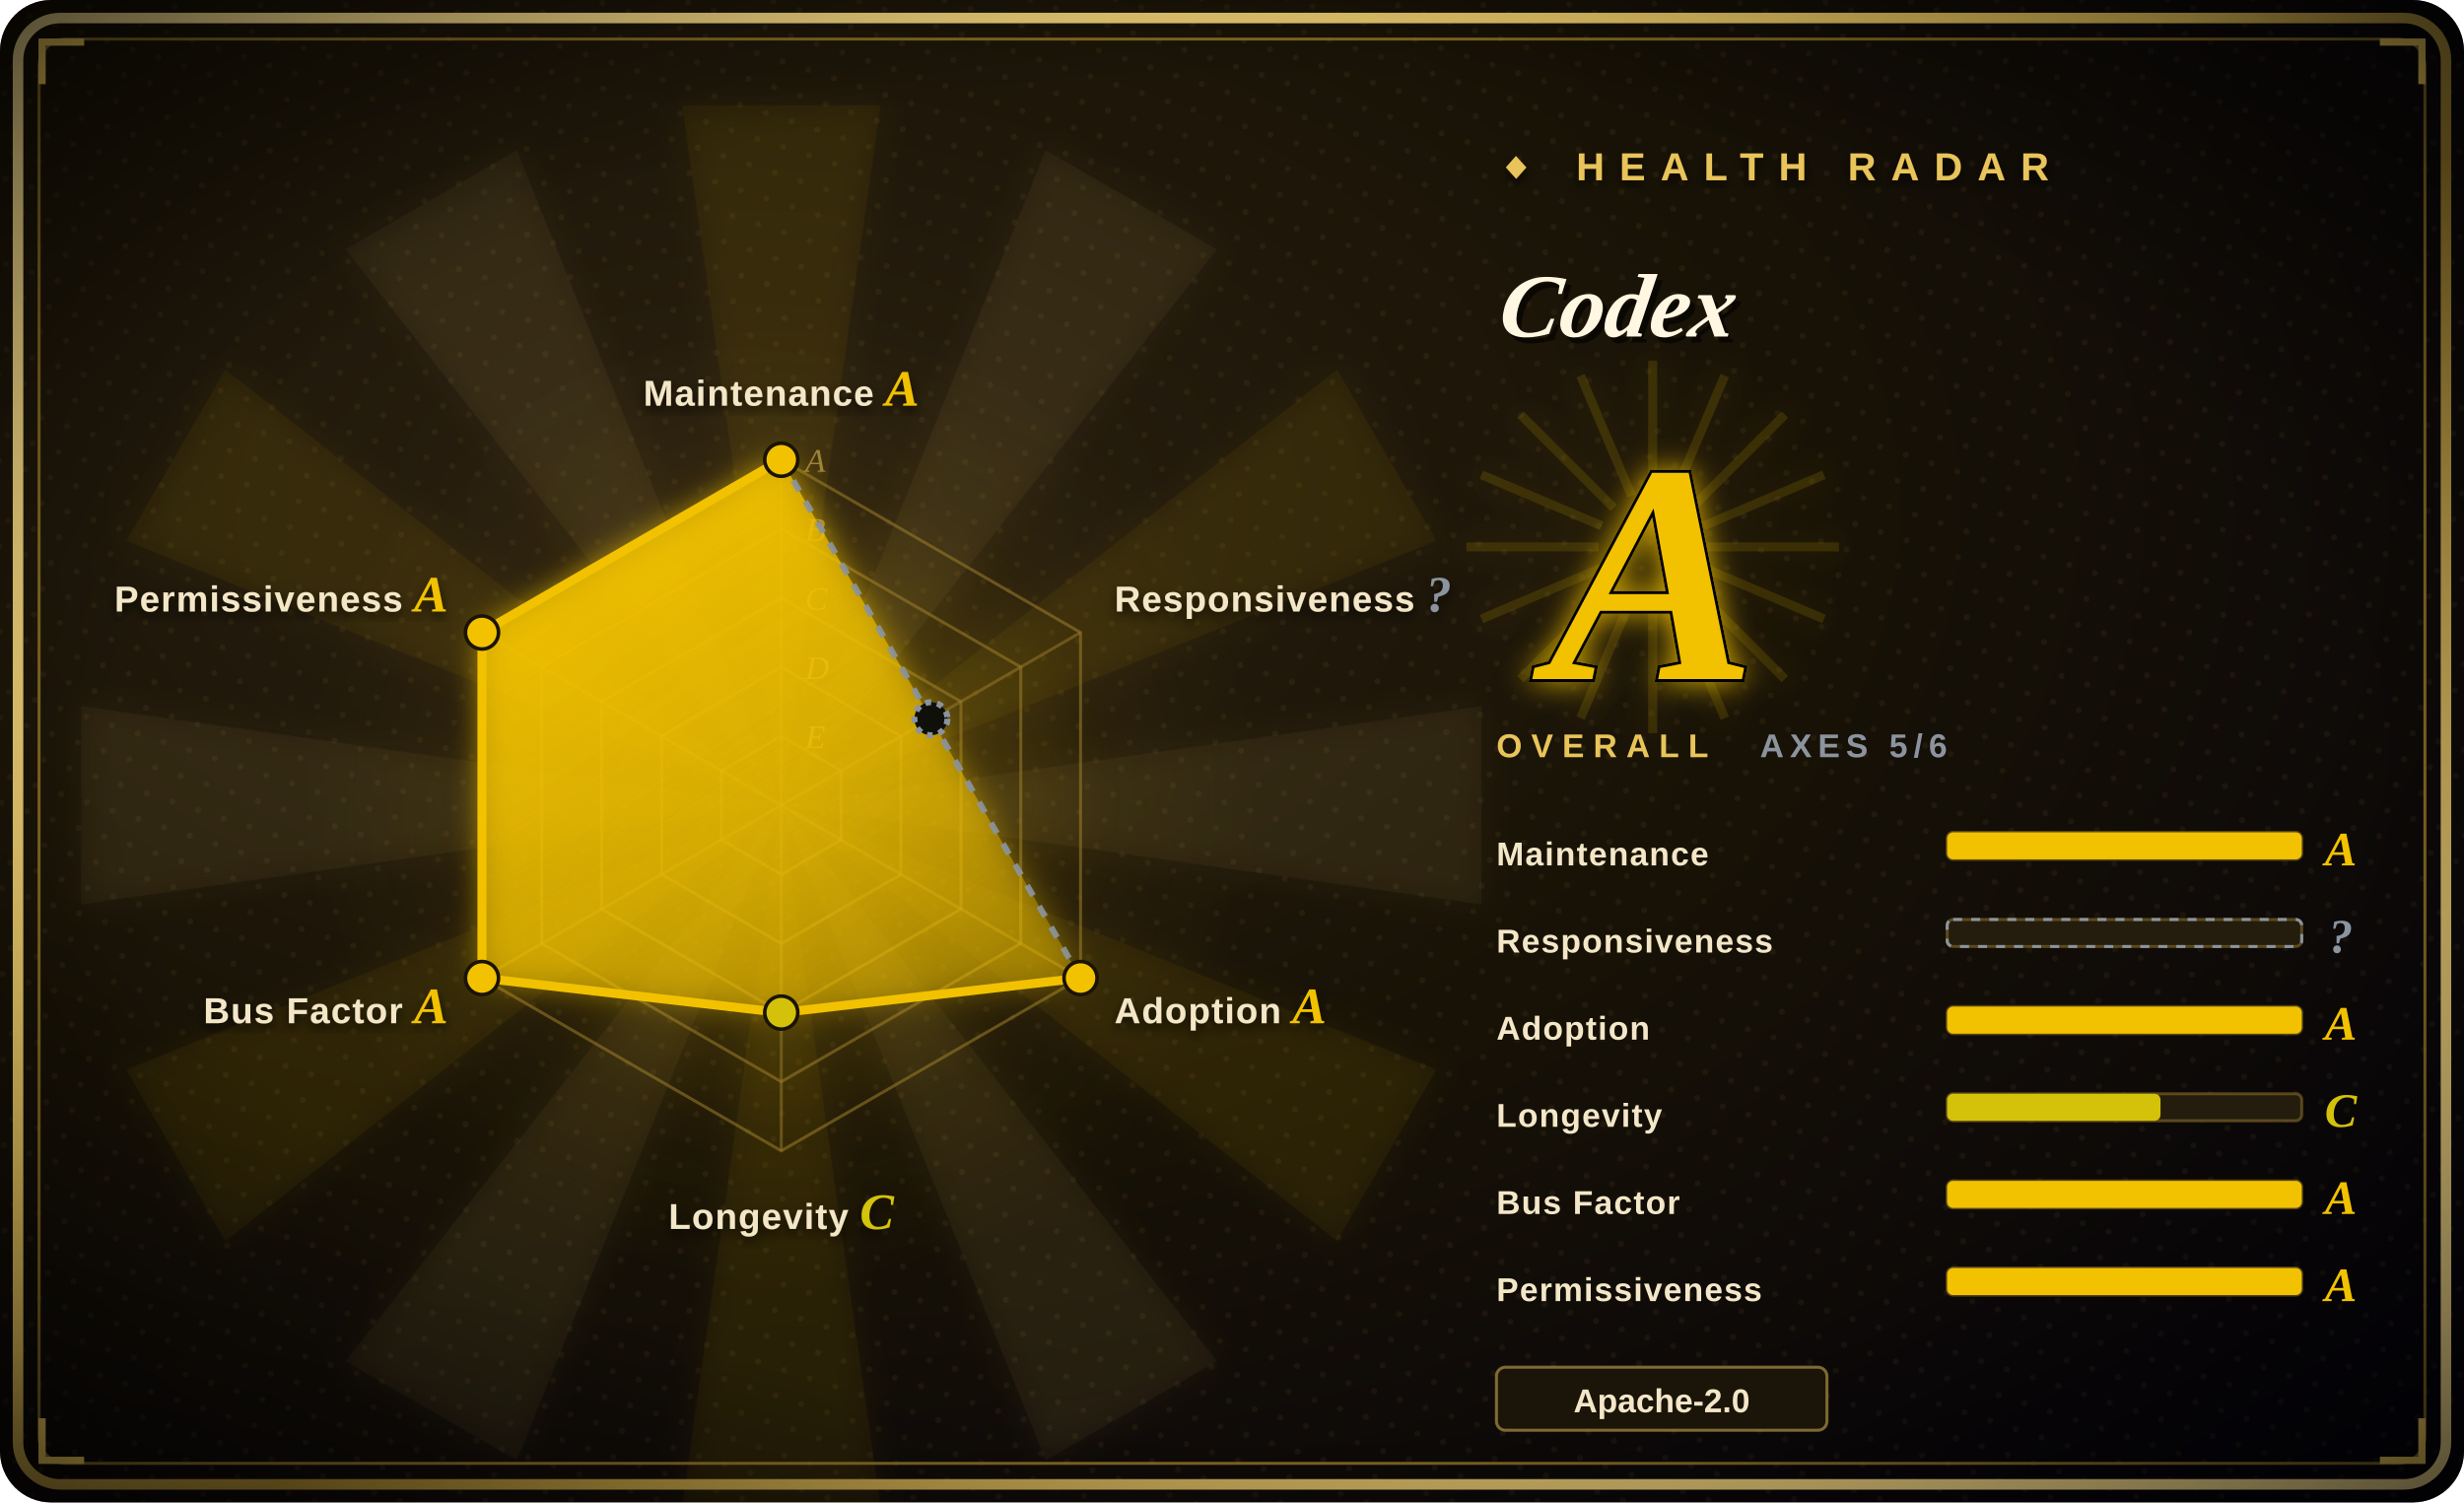
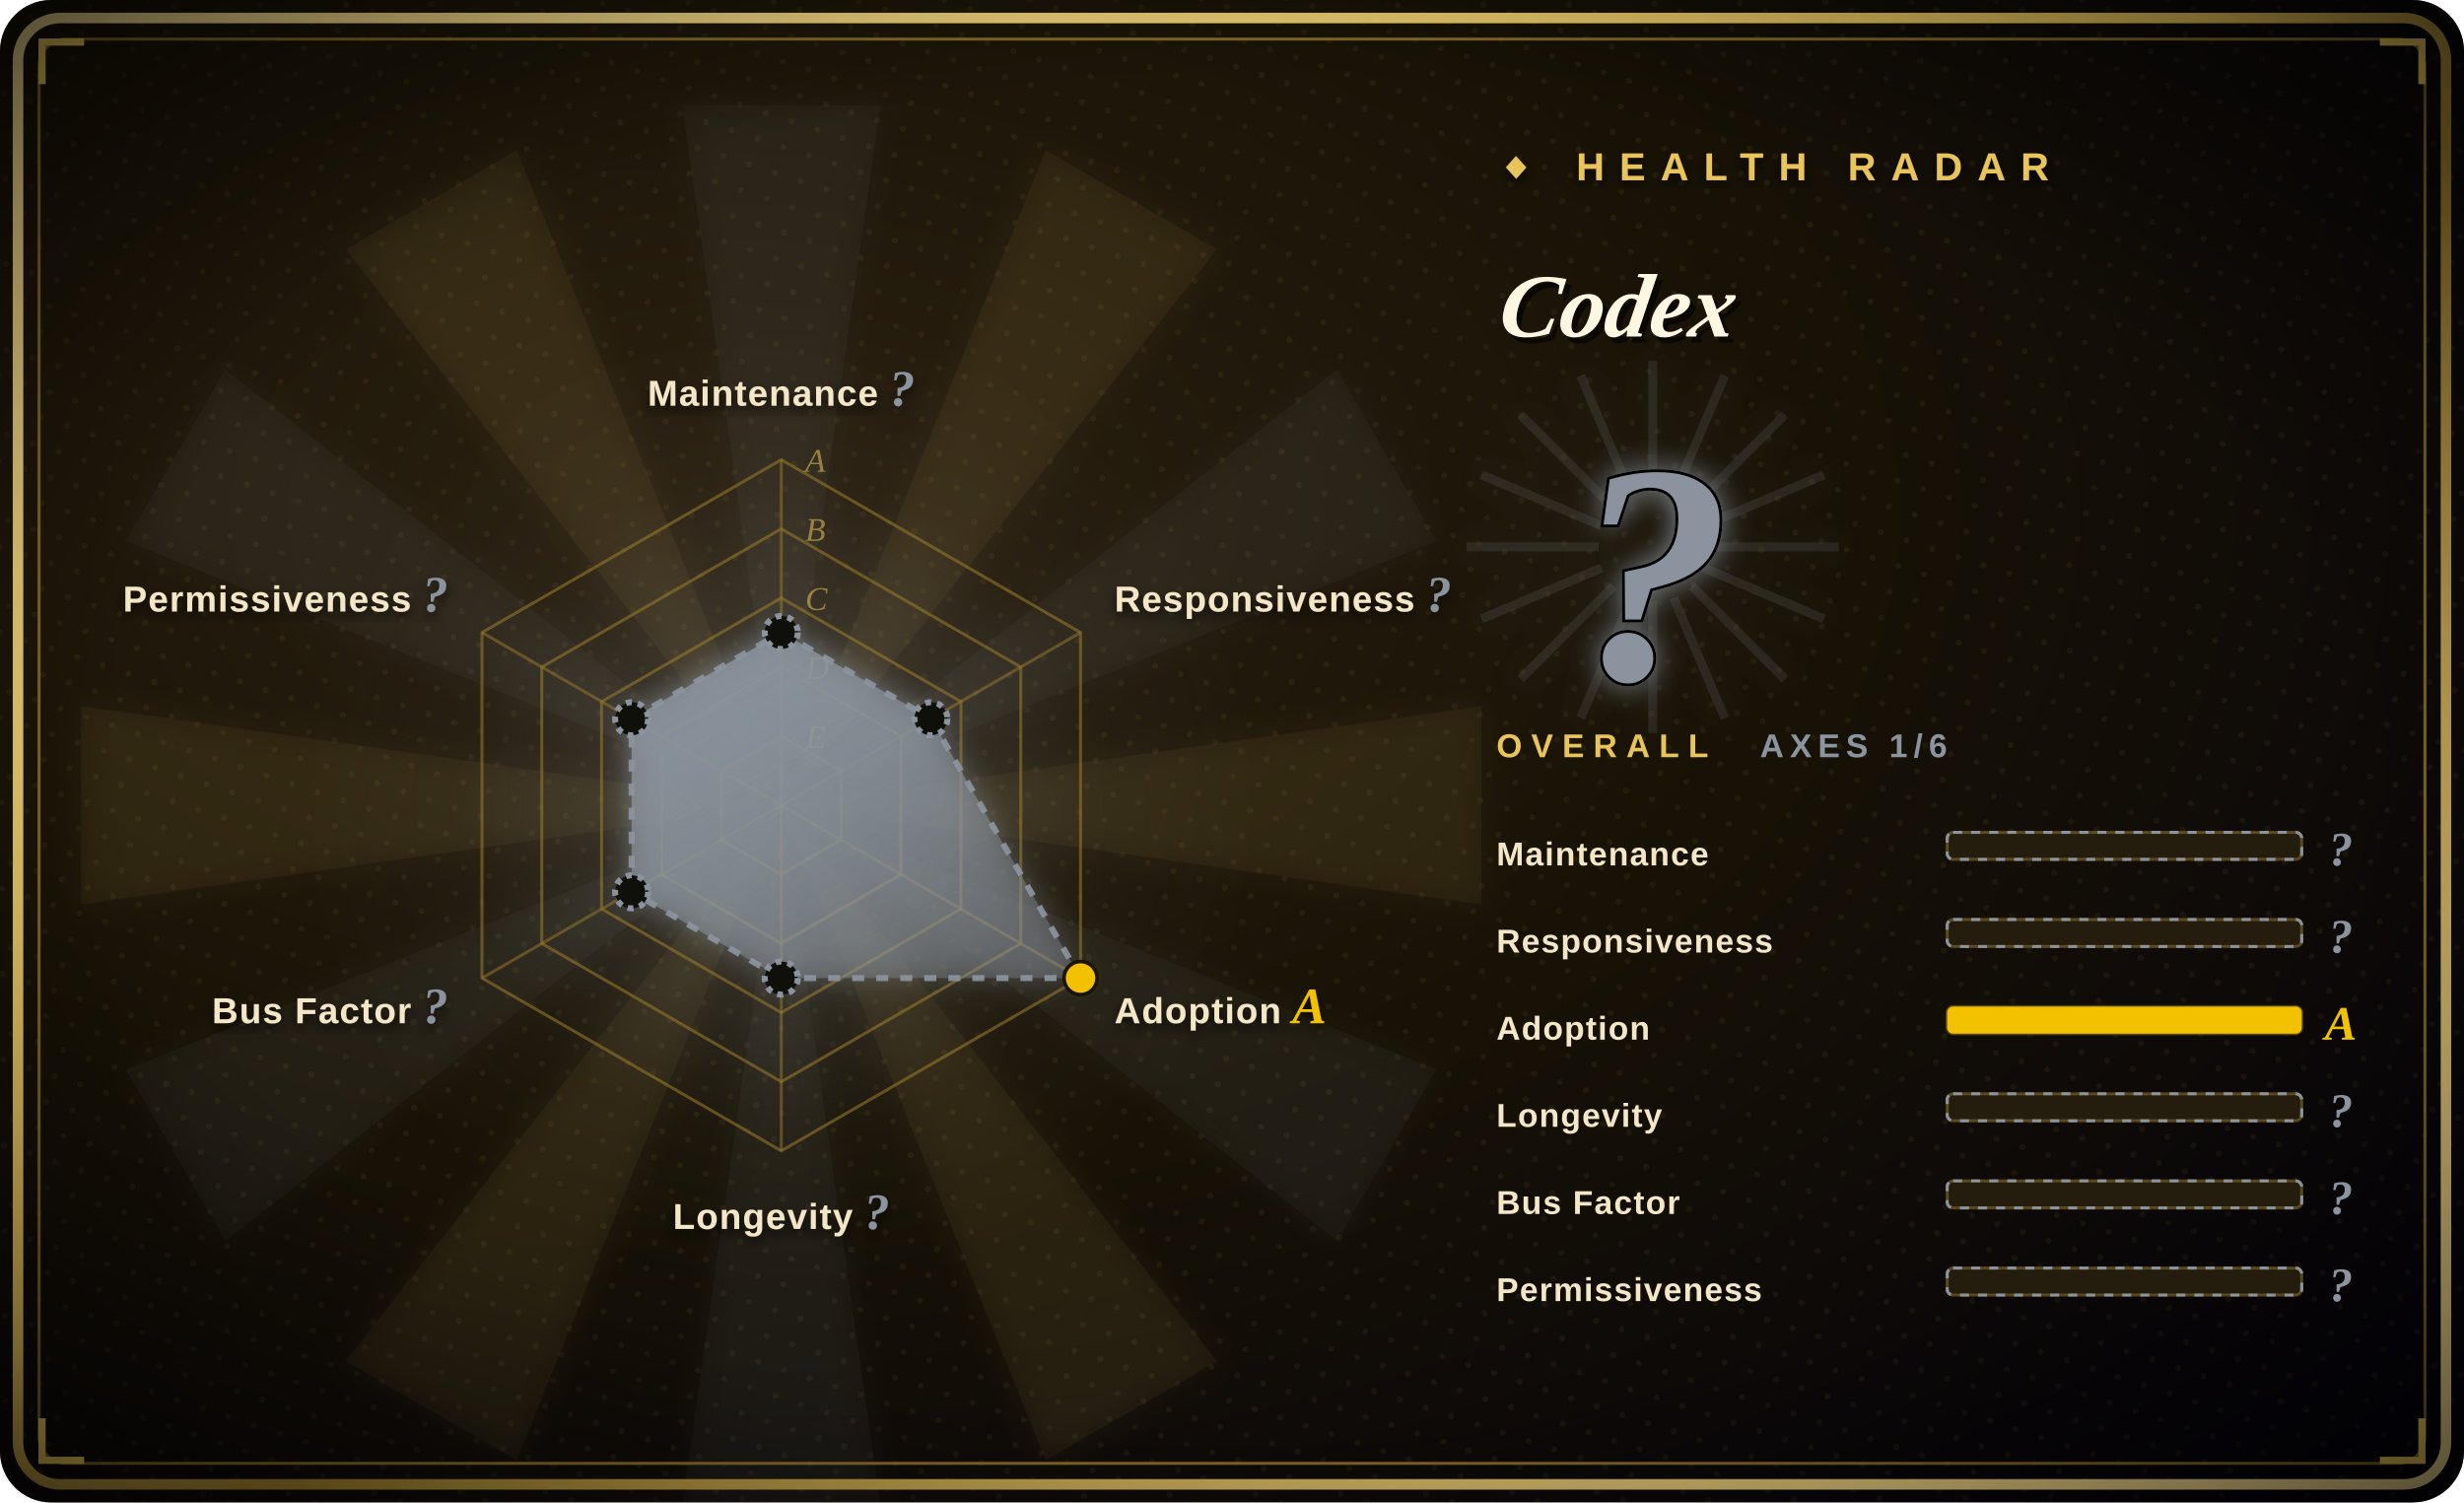
<svg xmlns="http://www.w3.org/2000/svg" width="820" height="500" viewBox="0 0 820 500">
  <defs>
    <radialGradient id="bg" cx="30%" cy="34%" r="90%">
      <stop offset="0%" stop-color="#2a2010" />
      <stop offset="48%" stop-color="#181206" />
      <stop offset="100%" stop-color="#05030a" />
    </radialGradient>
    <radialGradient id="vig" cx="50%" cy="50%" r="72%">
      <stop offset="62%" stop-color="#000000" stop-opacity="0" />
      <stop offset="100%" stop-color="#000000" stop-opacity="0.72" />
    </radialGradient>
    <linearGradient id="frame" x1="0" y1="0" x2="1" y2="1">
      <stop offset="0%" stop-color="#f6dd92" />
      <stop offset="45%" stop-color="#E8C45A" />
      <stop offset="55%" stop-color="#9c7d2a" />
      <stop offset="100%" stop-color="#f6dd92" />
    </linearGradient>
    <linearGradient id="poly" x1="0" y1="0" x2="0.7" y2="1">
-       <stop offset="0%" stop-color="#F2C200" stop-opacity="0.92" />
-       <stop offset="100%" stop-color="#F2C200" stop-opacity="0.34" />
+       <stop offset="0%" stop-color="#8B949E" stop-opacity="0.92" />
+       <stop offset="100%" stop-color="#8B949E" stop-opacity="0.34" />
    </linearGradient>
    <radialGradient id="halo" cx="50%" cy="50%" r="50%">
-       <stop offset="0%" stop-color="#F2C200" stop-opacity="0.34" />
-       <stop offset="68%" stop-color="#F2C200" stop-opacity="0.04" />
-       <stop offset="100%" stop-color="#F2C200" stop-opacity="0" />
+       <stop offset="0%" stop-color="#8B949E" stop-opacity="0.34" />
+       <stop offset="68%" stop-color="#8B949E" stop-opacity="0.04" />
+       <stop offset="100%" stop-color="#8B949E" stop-opacity="0" />
    </radialGradient>
    <filter id="glow" x="-60%" y="-60%" width="220%" height="220%">
      <feGaussianBlur stdDeviation="5" result="b" />
      <feMerge>
        <feMergeNode in="b" />
        <feMergeNode in="SourceGraphic" />
      </feMerge>
    </filter>
    <filter id="soft" x="-30%" y="-30%" width="160%" height="160%">
      <feDropShadow dx="0" dy="2" stdDeviation="2" flood-color="#000" flood-opacity="0.7" />
    </filter>
    <pattern id="halftone" width="9" height="9" patternUnits="userSpaceOnUse" patternTransform="rotate(18)">
      <circle cx="2" cy="2" r="1" fill="#E8C45A" fill-opacity="0.06" />
    </pattern>
  </defs>
  <rect width="820" height="500" rx="17" fill="url(#bg)" />
  <rect width="820" height="500" rx="17" fill="url(#halftone)" />
  <g opacity="0.5" filter="url(#glow)">
    <path d="M260,268 L493,235 L493,301 Z" fill="#E8C45A" fill-opacity="0.10" />
-     <path d="M260,268 L478,356 L445,413 Z" fill="#F2C200" fill-opacity="0.10" />
+     <path d="M260,268 L478,356 L445,413 Z" fill="#8B949E" fill-opacity="0.10" />
    <path d="M260,268 L405,453 L348,486 Z" fill="#E8C45A" fill-opacity="0.10" />
-     <path d="M260,268 L293,501 L227,501 Z" fill="#F2C200" fill-opacity="0.10" />
+     <path d="M260,268 L293,501 L227,501 Z" fill="#8B949E" fill-opacity="0.10" />
    <path d="M260,268 L172,486 L115,453 Z" fill="#E8C45A" fill-opacity="0.10" />
-     <path d="M260,268 L75,413 L42,356 Z" fill="#F2C200" fill-opacity="0.10" />
+     <path d="M260,268 L75,413 L42,356 Z" fill="#8B949E" fill-opacity="0.10" />
    <path d="M260,268 L27,301 L27,235 Z" fill="#E8C45A" fill-opacity="0.10" />
-     <path d="M260,268 L42,180 L75,123 Z" fill="#F2C200" fill-opacity="0.10" />
+     <path d="M260,268 L42,180 L75,123 Z" fill="#8B949E" fill-opacity="0.10" />
    <path d="M260,268 L115,83 L172,50 Z" fill="#E8C45A" fill-opacity="0.10" />
-     <path d="M260,268 L227,35 L293,35 Z" fill="#F2C200" fill-opacity="0.10" />
+     <path d="M260,268 L227,35 L293,35 Z" fill="#8B949E" fill-opacity="0.10" />
    <path d="M260,268 L348,50 L405,83 Z" fill="#E8C45A" fill-opacity="0.10" />
-     <path d="M260,268 L445,123 L478,180 Z" fill="#F2C200" fill-opacity="0.10" />
+     <path d="M260,268 L445,123 L478,180 Z" fill="#8B949E" fill-opacity="0.10" />
  </g>
  <circle cx="260" cy="268" r="161" fill="url(#halo)" />
  <rect x="6" y="6" width="808" height="488" rx="14" fill="none" stroke="url(#frame)" stroke-width="3.5" />
  <rect x="13" y="13" width="794" height="474" rx="9" fill="none" stroke="#9c7d2a" stroke-width="1" stroke-opacity="0.8" />
  <path d="M14,28 L14,14 L28,14" fill="none" stroke="#E8C45A" stroke-width="2.4" />
  <path d="M806,28 L806,14 L792,14" fill="none" stroke="#E8C45A" stroke-width="2.4" />
  <path d="M14,472 L14,486 L28,486" fill="none" stroke="#E8C45A" stroke-width="2.4" />
  <path d="M806,472 L806,486 L792,486" fill="none" stroke="#E8C45A" stroke-width="2.4" />
  <rect width="820" height="500" rx="17" fill="url(#vig)" />
  <polygon points="260.0,153.0 359.6,210.5 359.6,325.5 260.0,383.0 160.4,325.5 160.4,210.5" fill="none" stroke="#9c7d2a" stroke-opacity="0.55" stroke-width="1" />
  <polygon points="260.0,176.0 339.7,222.0 339.7,314.0 260.0,360.0 180.3,314.0 180.3,222.0" fill="none" stroke="#9c7d2a" stroke-opacity="0.55" stroke-width="1" />
  <polygon points="260.0,199.0 319.8,233.5 319.8,302.5 260.0,337.0 200.2,302.5 200.2,233.5" fill="none" stroke="#9c7d2a" stroke-opacity="0.55" stroke-width="1" />
  <polygon points="260.0,222.0 299.8,245.0 299.8,291.0 260.0,314.0 220.2,291.0 220.2,245.0" fill="none" stroke="#9c7d2a" stroke-opacity="0.55" stroke-width="1" />
  <polygon points="260.0,245.0 279.9,256.5 279.9,279.5 260.0,291.0 240.1,279.5 240.1,256.5" fill="none" stroke="#9c7d2a" stroke-opacity="0.55" stroke-width="1" />
  <line x1="260" y1="268" x2="260.0" y2="153.0" stroke="#9c7d2a" stroke-opacity="0.5" stroke-width="1" />
  <line x1="260" y1="268" x2="359.6" y2="210.5" stroke="#9c7d2a" stroke-opacity="0.5" stroke-width="1" />
  <line x1="260" y1="268" x2="359.6" y2="325.5" stroke="#9c7d2a" stroke-opacity="0.5" stroke-width="1" />
  <line x1="260" y1="268" x2="260.0" y2="383.0" stroke="#9c7d2a" stroke-opacity="0.5" stroke-width="1" />
  <line x1="260" y1="268" x2="160.4" y2="325.5" stroke="#9c7d2a" stroke-opacity="0.5" stroke-width="1" />
  <line x1="260" y1="268" x2="160.4" y2="210.5" stroke="#9c7d2a" stroke-opacity="0.5" stroke-width="1" />
  <text x="268" y="157.0" font-size="11" font-style="italic" fill="#E8C45A" fill-opacity="0.55" font-family="'Georgia','Times New Roman',serif">A</text>
  <text x="268" y="180.0" font-size="11" font-style="italic" fill="#E8C45A" fill-opacity="0.55" font-family="'Georgia','Times New Roman',serif">B</text>
  <text x="268" y="203.0" font-size="11" font-style="italic" fill="#E8C45A" fill-opacity="0.55" font-family="'Georgia','Times New Roman',serif">C</text>
  <text x="268" y="226.0" font-size="11" font-style="italic" fill="#E8C45A" fill-opacity="0.55" font-family="'Georgia','Times New Roman',serif">D</text>
  <text x="268" y="249.0" font-size="11" font-style="italic" fill="#E8C45A" fill-opacity="0.55" font-family="'Georgia','Times New Roman',serif">E</text>
-   <polygon points="260.0,153.0 309.8,239.2 359.6,325.5 260.0,337.0 160.4,325.5 160.4,210.5" fill="url(#poly)" filter="url(#glow)" />
-   <line x1="260.0" y1="153.0" x2="309.8" y2="239.2" stroke="#8B949E" stroke-width="2" stroke-dasharray="4 4" stroke-opacity="0.92" />
+   <polygon points="260.0,210.5 309.8,239.2 359.6,325.5 260.0,325.5 210.2,296.8 210.2,239.2" fill="url(#poly)" filter="url(#glow)" />
+   <line x1="260.0" y1="210.5" x2="309.8" y2="239.2" stroke="#8B949E" stroke-width="2" stroke-dasharray="4 4" stroke-opacity="0.92" />
  <line x1="309.8" y1="239.2" x2="359.6" y2="325.5" stroke="#8B949E" stroke-width="2" stroke-dasharray="4 4" stroke-opacity="0.92" />
-   <line x1="359.6" y1="325.5" x2="260.0" y2="337.0" stroke="#F2C200" stroke-width="3" />
-   <line x1="260.0" y1="337.0" x2="160.4" y2="325.5" stroke="#F2C200" stroke-width="3" />
-   <line x1="160.4" y1="325.5" x2="160.4" y2="210.5" stroke="#F2C200" stroke-width="3" />
-   <line x1="160.4" y1="210.5" x2="260.0" y2="153.0" stroke="#F2C200" stroke-width="3" />
-   <circle cx="260.0" cy="153.0" r="5.5" fill="#F2C200" stroke="#1a1306" stroke-width="1.2" />
+   <line x1="359.6" y1="325.5" x2="260.0" y2="325.5" stroke="#8B949E" stroke-width="2" stroke-dasharray="4 4" stroke-opacity="0.92" />
+   <line x1="260.0" y1="325.5" x2="210.2" y2="296.8" stroke="#8B949E" stroke-width="2" stroke-dasharray="4 4" stroke-opacity="0.92" />
+   <line x1="210.2" y1="296.8" x2="210.2" y2="239.2" stroke="#8B949E" stroke-width="2" stroke-dasharray="4 4" stroke-opacity="0.92" />
+   <line x1="210.2" y1="239.2" x2="260.0" y2="210.5" stroke="#8B949E" stroke-width="2" stroke-dasharray="4 4" stroke-opacity="0.92" />
+   <circle cx="260.0" cy="210.5" r="5.5" fill="#10100b" stroke="#8B949E" stroke-width="2" stroke-dasharray="2 2" />
  <circle cx="309.8" cy="239.2" r="5.5" fill="#10100b" stroke="#8B949E" stroke-width="2" stroke-dasharray="2 2" />
  <circle cx="359.6" cy="325.5" r="5.5" fill="#F2C200" stroke="#1a1306" stroke-width="1.2" />
-   <circle cx="260.0" cy="337.0" r="5.5" fill="#D4C20A" stroke="#1a1306" stroke-width="1.2" />
-   <circle cx="160.4" cy="325.5" r="5.5" fill="#F2C200" stroke="#1a1306" stroke-width="1.2" />
-   <circle cx="160.4" cy="210.5" r="5.5" fill="#F2C200" stroke="#1a1306" stroke-width="1.2" />
-   <text x="260.0" y="135.0" font-size="12" font-weight="900" fill="#f3e7c8" text-anchor="middle" font-family="'Arial Black','Helvetica Neue',Arial,sans-serif" letter-spacing="0.4" filter="url(#soft)">Maintenance <tspan fill="#F2C200" font-family="'Georgia','Times New Roman',serif" font-style="italic" font-size="17">A</tspan>
+   <circle cx="260.0" cy="325.5" r="5.5" fill="#10100b" stroke="#8B949E" stroke-width="2" stroke-dasharray="2 2" />
+   <circle cx="210.2" cy="296.8" r="5.5" fill="#10100b" stroke="#8B949E" stroke-width="2" stroke-dasharray="2 2" />
+   <circle cx="210.2" cy="239.2" r="5.5" fill="#10100b" stroke="#8B949E" stroke-width="2" stroke-dasharray="2 2" />
+   <text x="260.0" y="135.0" font-size="12" font-weight="900" fill="#f3e7c8" text-anchor="middle" font-family="'Arial Black','Helvetica Neue',Arial,sans-serif" letter-spacing="0.4" filter="url(#soft)">Maintenance <tspan fill="#8B949E" font-family="'Georgia','Times New Roman',serif" font-style="italic" font-size="17">?</tspan>
  </text>
  <text x="370.9" y="203.5" font-size="12" font-weight="900" fill="#f3e7c8" text-anchor="start" font-family="'Arial Black','Helvetica Neue',Arial,sans-serif" letter-spacing="0.4" filter="url(#soft)">Responsiveness <tspan fill="#8B949E" font-family="'Georgia','Times New Roman',serif" font-style="italic" font-size="17">?</tspan>
  </text>
  <text x="370.9" y="340.5" font-size="12" font-weight="900" fill="#f3e7c8" text-anchor="start" font-family="'Arial Black','Helvetica Neue',Arial,sans-serif" letter-spacing="0.4" filter="url(#soft)">Adoption <tspan fill="#F2C200" font-family="'Georgia','Times New Roman',serif" font-style="italic" font-size="17">A</tspan>
  </text>
-   <text x="260.0" y="409.0" font-size="12" font-weight="900" fill="#f3e7c8" text-anchor="middle" font-family="'Arial Black','Helvetica Neue',Arial,sans-serif" letter-spacing="0.4" filter="url(#soft)">Longevity <tspan fill="#D4C20A" font-family="'Georgia','Times New Roman',serif" font-style="italic" font-size="17">C</tspan>
+   <text x="260.0" y="409.0" font-size="12" font-weight="900" fill="#f3e7c8" text-anchor="middle" font-family="'Arial Black','Helvetica Neue',Arial,sans-serif" letter-spacing="0.4" filter="url(#soft)">Longevity <tspan fill="#8B949E" font-family="'Georgia','Times New Roman',serif" font-style="italic" font-size="17">?</tspan>
  </text>
-   <text x="149.1" y="340.5" font-size="12" font-weight="900" fill="#f3e7c8" text-anchor="end" font-family="'Arial Black','Helvetica Neue',Arial,sans-serif" letter-spacing="0.4" filter="url(#soft)">Bus Factor <tspan fill="#F2C200" font-family="'Georgia','Times New Roman',serif" font-style="italic" font-size="17">A</tspan>
+   <text x="149.1" y="340.5" font-size="12" font-weight="900" fill="#f3e7c8" text-anchor="end" font-family="'Arial Black','Helvetica Neue',Arial,sans-serif" letter-spacing="0.4" filter="url(#soft)">Bus Factor <tspan fill="#8B949E" font-family="'Georgia','Times New Roman',serif" font-style="italic" font-size="17">?</tspan>
  </text>
-   <text x="149.1" y="203.5" font-size="12" font-weight="900" fill="#f3e7c8" text-anchor="end" font-family="'Arial Black','Helvetica Neue',Arial,sans-serif" letter-spacing="0.4" filter="url(#soft)">Permissiveness <tspan fill="#F2C200" font-family="'Georgia','Times New Roman',serif" font-style="italic" font-size="17">A</tspan>
+   <text x="149.1" y="203.5" font-size="12" font-weight="900" fill="#f3e7c8" text-anchor="end" font-family="'Arial Black','Helvetica Neue',Arial,sans-serif" letter-spacing="0.4" filter="url(#soft)">Permissiveness <tspan fill="#8B949E" font-family="'Georgia','Times New Roman',serif" font-style="italic" font-size="17">?</tspan>
  </text>
  <text x="498" y="60" font-size="13" letter-spacing="5" fill="#E8C45A" font-weight="900" font-family="'Arial Black','Helvetica Neue',Arial,sans-serif" filter="url(#soft)">◆ HEALTH RADAR</text>
  <g transform="translate(498,112) skewX(-9)">
    <text x="2" y="2" font-size="30" font-weight="900" font-style="italic" fill="#000" fill-opacity="0.6" font-family="'Georgia','Times New Roman',serif">Codex</text>
    <text x="0" y="0" font-size="30" font-weight="900" font-style="italic" fill="#fff7e2" font-family="'Georgia','Times New Roman',serif">Codex</text>
  </g>
  <line x1="498" y1="124" x2="648" y2="124" stroke="url(#frame)" stroke-width="2" />
  <g opacity="0.85" filter="url(#glow)">
-     <line x1="568" y1="182" x2="612" y2="182" stroke="#F2C200" stroke-opacity="0.16" stroke-width="3" />
-     <line x1="567" y1="189" x2="607" y2="206" stroke="#F2C200" stroke-opacity="0.16" stroke-width="3" />
-     <line x1="563" y1="195" x2="594" y2="226" stroke="#F2C200" stroke-opacity="0.16" stroke-width="3" />
-     <line x1="557" y1="199" x2="574" y2="239" stroke="#F2C200" stroke-opacity="0.16" stroke-width="3" />
-     <line x1="550" y1="200" x2="550" y2="244" stroke="#F2C200" stroke-opacity="0.16" stroke-width="3" />
-     <line x1="543" y1="199" x2="526" y2="239" stroke="#F2C200" stroke-opacity="0.16" stroke-width="3" />
-     <line x1="537" y1="195" x2="506" y2="226" stroke="#F2C200" stroke-opacity="0.16" stroke-width="3" />
-     <line x1="533" y1="189" x2="493" y2="206" stroke="#F2C200" stroke-opacity="0.16" stroke-width="3" />
-     <line x1="532" y1="182" x2="488" y2="182" stroke="#F2C200" stroke-opacity="0.16" stroke-width="3" />
-     <line x1="533" y1="175" x2="493" y2="158" stroke="#F2C200" stroke-opacity="0.16" stroke-width="3" />
-     <line x1="537" y1="169" x2="506" y2="138" stroke="#F2C200" stroke-opacity="0.16" stroke-width="3" />
-     <line x1="543" y1="165" x2="526" y2="125" stroke="#F2C200" stroke-opacity="0.16" stroke-width="3" />
-     <line x1="550" y1="164" x2="550" y2="120" stroke="#F2C200" stroke-opacity="0.16" stroke-width="3" />
-     <line x1="557" y1="165" x2="574" y2="125" stroke="#F2C200" stroke-opacity="0.16" stroke-width="3" />
-     <line x1="563" y1="169" x2="594" y2="138" stroke="#F2C200" stroke-opacity="0.16" stroke-width="3" />
-     <line x1="567" y1="175" x2="607" y2="158" stroke="#F2C200" stroke-opacity="0.16" stroke-width="3" />
+     <line x1="568" y1="182" x2="612" y2="182" stroke="#8B949E" stroke-opacity="0.16" stroke-width="3" />
+     <line x1="567" y1="189" x2="607" y2="206" stroke="#8B949E" stroke-opacity="0.16" stroke-width="3" />
+     <line x1="563" y1="195" x2="594" y2="226" stroke="#8B949E" stroke-opacity="0.16" stroke-width="3" />
+     <line x1="557" y1="199" x2="574" y2="239" stroke="#8B949E" stroke-opacity="0.16" stroke-width="3" />
+     <line x1="550" y1="200" x2="550" y2="244" stroke="#8B949E" stroke-opacity="0.16" stroke-width="3" />
+     <line x1="543" y1="199" x2="526" y2="239" stroke="#8B949E" stroke-opacity="0.16" stroke-width="3" />
+     <line x1="537" y1="195" x2="506" y2="226" stroke="#8B949E" stroke-opacity="0.16" stroke-width="3" />
+     <line x1="533" y1="189" x2="493" y2="206" stroke="#8B949E" stroke-opacity="0.16" stroke-width="3" />
+     <line x1="532" y1="182" x2="488" y2="182" stroke="#8B949E" stroke-opacity="0.16" stroke-width="3" />
+     <line x1="533" y1="175" x2="493" y2="158" stroke="#8B949E" stroke-opacity="0.16" stroke-width="3" />
+     <line x1="537" y1="169" x2="506" y2="138" stroke="#8B949E" stroke-opacity="0.16" stroke-width="3" />
+     <line x1="543" y1="165" x2="526" y2="125" stroke="#8B949E" stroke-opacity="0.16" stroke-width="3" />
+     <line x1="550" y1="164" x2="550" y2="120" stroke="#8B949E" stroke-opacity="0.16" stroke-width="3" />
+     <line x1="557" y1="165" x2="574" y2="125" stroke="#8B949E" stroke-opacity="0.16" stroke-width="3" />
+     <line x1="563" y1="169" x2="594" y2="138" stroke="#8B949E" stroke-opacity="0.16" stroke-width="3" />
+     <line x1="567" y1="175" x2="607" y2="158" stroke="#8B949E" stroke-opacity="0.16" stroke-width="3" />
  </g>
-   <text x="550" y="226" font-size="104" font-weight="900" font-style="italic" text-anchor="middle" fill="#F2C200" stroke="#000" stroke-width="2" paint-order="stroke" font-family="'Georgia','Times New Roman',serif" filter="url(#glow)">A</text>
+   <text x="550" y="226" font-size="104" font-weight="900" font-style="italic" text-anchor="middle" fill="#8B949E" stroke="#000" stroke-width="2" paint-order="stroke" font-family="'Georgia','Times New Roman',serif" filter="url(#glow)">?</text>
  <text x="498" y="252" font-size="11" letter-spacing="3" fill="#E8C45A" font-family="'Arial Black','Helvetica Neue',Arial,sans-serif" font-weight="900">OVERALL</text>
-   <text x="648" y="252" font-size="11" letter-spacing="2" fill="#8B949E" font-family="'Arial Black','Helvetica Neue',Arial,sans-serif" font-weight="900" text-anchor="end">AXES 5/6</text>
+   <text x="648" y="252" font-size="11" letter-spacing="2" fill="#8B949E" font-family="'Arial Black','Helvetica Neue',Arial,sans-serif" font-weight="900" text-anchor="end">AXES 1/6</text>
  <text x="498" y="288" font-size="11" font-weight="900" fill="#f3e7c8" font-family="'Arial Black','Helvetica Neue',Arial,sans-serif" letter-spacing="0.4">Maintenance</text>
  <rect x="648" y="277" width="118" height="9" rx="2" fill="#241d0e" stroke="#9c7d2a" stroke-opacity="0.5" />
-   <rect x="648" y="277" width="118" height="9" rx="2" fill="#F2C200" />
-   <text x="779" y="288" font-size="16" font-weight="900" font-style="italic" fill="#F2C200" font-family="'Georgia','Times New Roman',serif" text-anchor="middle">A</text>
+   <rect x="648" y="277" width="118" height="9" rx="2" fill="none" stroke="#8B949E" stroke-dasharray="3 3" />
+   <text x="779" y="288" font-size="16" font-weight="900" font-style="italic" fill="#8B949E" font-family="'Georgia','Times New Roman',serif" text-anchor="middle">?</text>
  <text x="498" y="317" font-size="11" font-weight="900" fill="#f3e7c8" font-family="'Arial Black','Helvetica Neue',Arial,sans-serif" letter-spacing="0.4">Responsiveness</text>
  <rect x="648" y="306" width="118" height="9" rx="2" fill="#241d0e" stroke="#9c7d2a" stroke-opacity="0.5" />
  <rect x="648" y="306" width="118" height="9" rx="2" fill="none" stroke="#8B949E" stroke-dasharray="3 3" />
  <text x="779" y="317" font-size="16" font-weight="900" font-style="italic" fill="#8B949E" font-family="'Georgia','Times New Roman',serif" text-anchor="middle">?</text>
  <text x="498" y="346" font-size="11" font-weight="900" fill="#f3e7c8" font-family="'Arial Black','Helvetica Neue',Arial,sans-serif" letter-spacing="0.4">Adoption</text>
  <rect x="648" y="335" width="118" height="9" rx="2" fill="#241d0e" stroke="#9c7d2a" stroke-opacity="0.5" />
  <rect x="648" y="335" width="118" height="9" rx="2" fill="#F2C200" />
  <text x="779" y="346" font-size="16" font-weight="900" font-style="italic" fill="#F2C200" font-family="'Georgia','Times New Roman',serif" text-anchor="middle">A</text>
  <text x="498" y="375" font-size="11" font-weight="900" fill="#f3e7c8" font-family="'Arial Black','Helvetica Neue',Arial,sans-serif" letter-spacing="0.4">Longevity</text>
  <rect x="648" y="364" width="118" height="9" rx="2" fill="#241d0e" stroke="#9c7d2a" stroke-opacity="0.5" />
-   <rect x="648" y="364" width="71" height="9" rx="2" fill="#D4C20A" />
-   <text x="779" y="375" font-size="16" font-weight="900" font-style="italic" fill="#D4C20A" font-family="'Georgia','Times New Roman',serif" text-anchor="middle">C</text>
+   <rect x="648" y="364" width="118" height="9" rx="2" fill="none" stroke="#8B949E" stroke-dasharray="3 3" />
+   <text x="779" y="375" font-size="16" font-weight="900" font-style="italic" fill="#8B949E" font-family="'Georgia','Times New Roman',serif" text-anchor="middle">?</text>
  <text x="498" y="404" font-size="11" font-weight="900" fill="#f3e7c8" font-family="'Arial Black','Helvetica Neue',Arial,sans-serif" letter-spacing="0.4">Bus Factor</text>
  <rect x="648" y="393" width="118" height="9" rx="2" fill="#241d0e" stroke="#9c7d2a" stroke-opacity="0.5" />
-   <rect x="648" y="393" width="118" height="9" rx="2" fill="#F2C200" />
-   <text x="779" y="404" font-size="16" font-weight="900" font-style="italic" fill="#F2C200" font-family="'Georgia','Times New Roman',serif" text-anchor="middle">A</text>
+   <rect x="648" y="393" width="118" height="9" rx="2" fill="none" stroke="#8B949E" stroke-dasharray="3 3" />
+   <text x="779" y="404" font-size="16" font-weight="900" font-style="italic" fill="#8B949E" font-family="'Georgia','Times New Roman',serif" text-anchor="middle">?</text>
  <text x="498" y="433" font-size="11" font-weight="900" fill="#f3e7c8" font-family="'Arial Black','Helvetica Neue',Arial,sans-serif" letter-spacing="0.4">Permissiveness</text>
  <rect x="648" y="422" width="118" height="9" rx="2" fill="#241d0e" stroke="#9c7d2a" stroke-opacity="0.5" />
-   <rect x="648" y="422" width="118" height="9" rx="2" fill="#F2C200" />
-   <text x="779" y="433" font-size="16" font-weight="900" font-style="italic" fill="#F2C200" font-family="'Georgia','Times New Roman',serif" text-anchor="middle">A</text>
-   <rect x="498" y="455" width="110" height="21" rx="3" fill="#1b1408" stroke="#E8C45A" stroke-opacity="0.5" />
-   <text x="553.0" y="470" font-size="11" font-weight="700" fill="#f3e7c8" text-anchor="middle" font-family="'Arial Black','Helvetica Neue',Arial,sans-serif">Apache-2.0</text>
+   <rect x="648" y="422" width="118" height="9" rx="2" fill="none" stroke="#8B949E" stroke-dasharray="3 3" />
+   <text x="779" y="433" font-size="16" font-weight="900" font-style="italic" fill="#8B949E" font-family="'Georgia','Times New Roman',serif" text-anchor="middle">?</text>
</svg>
